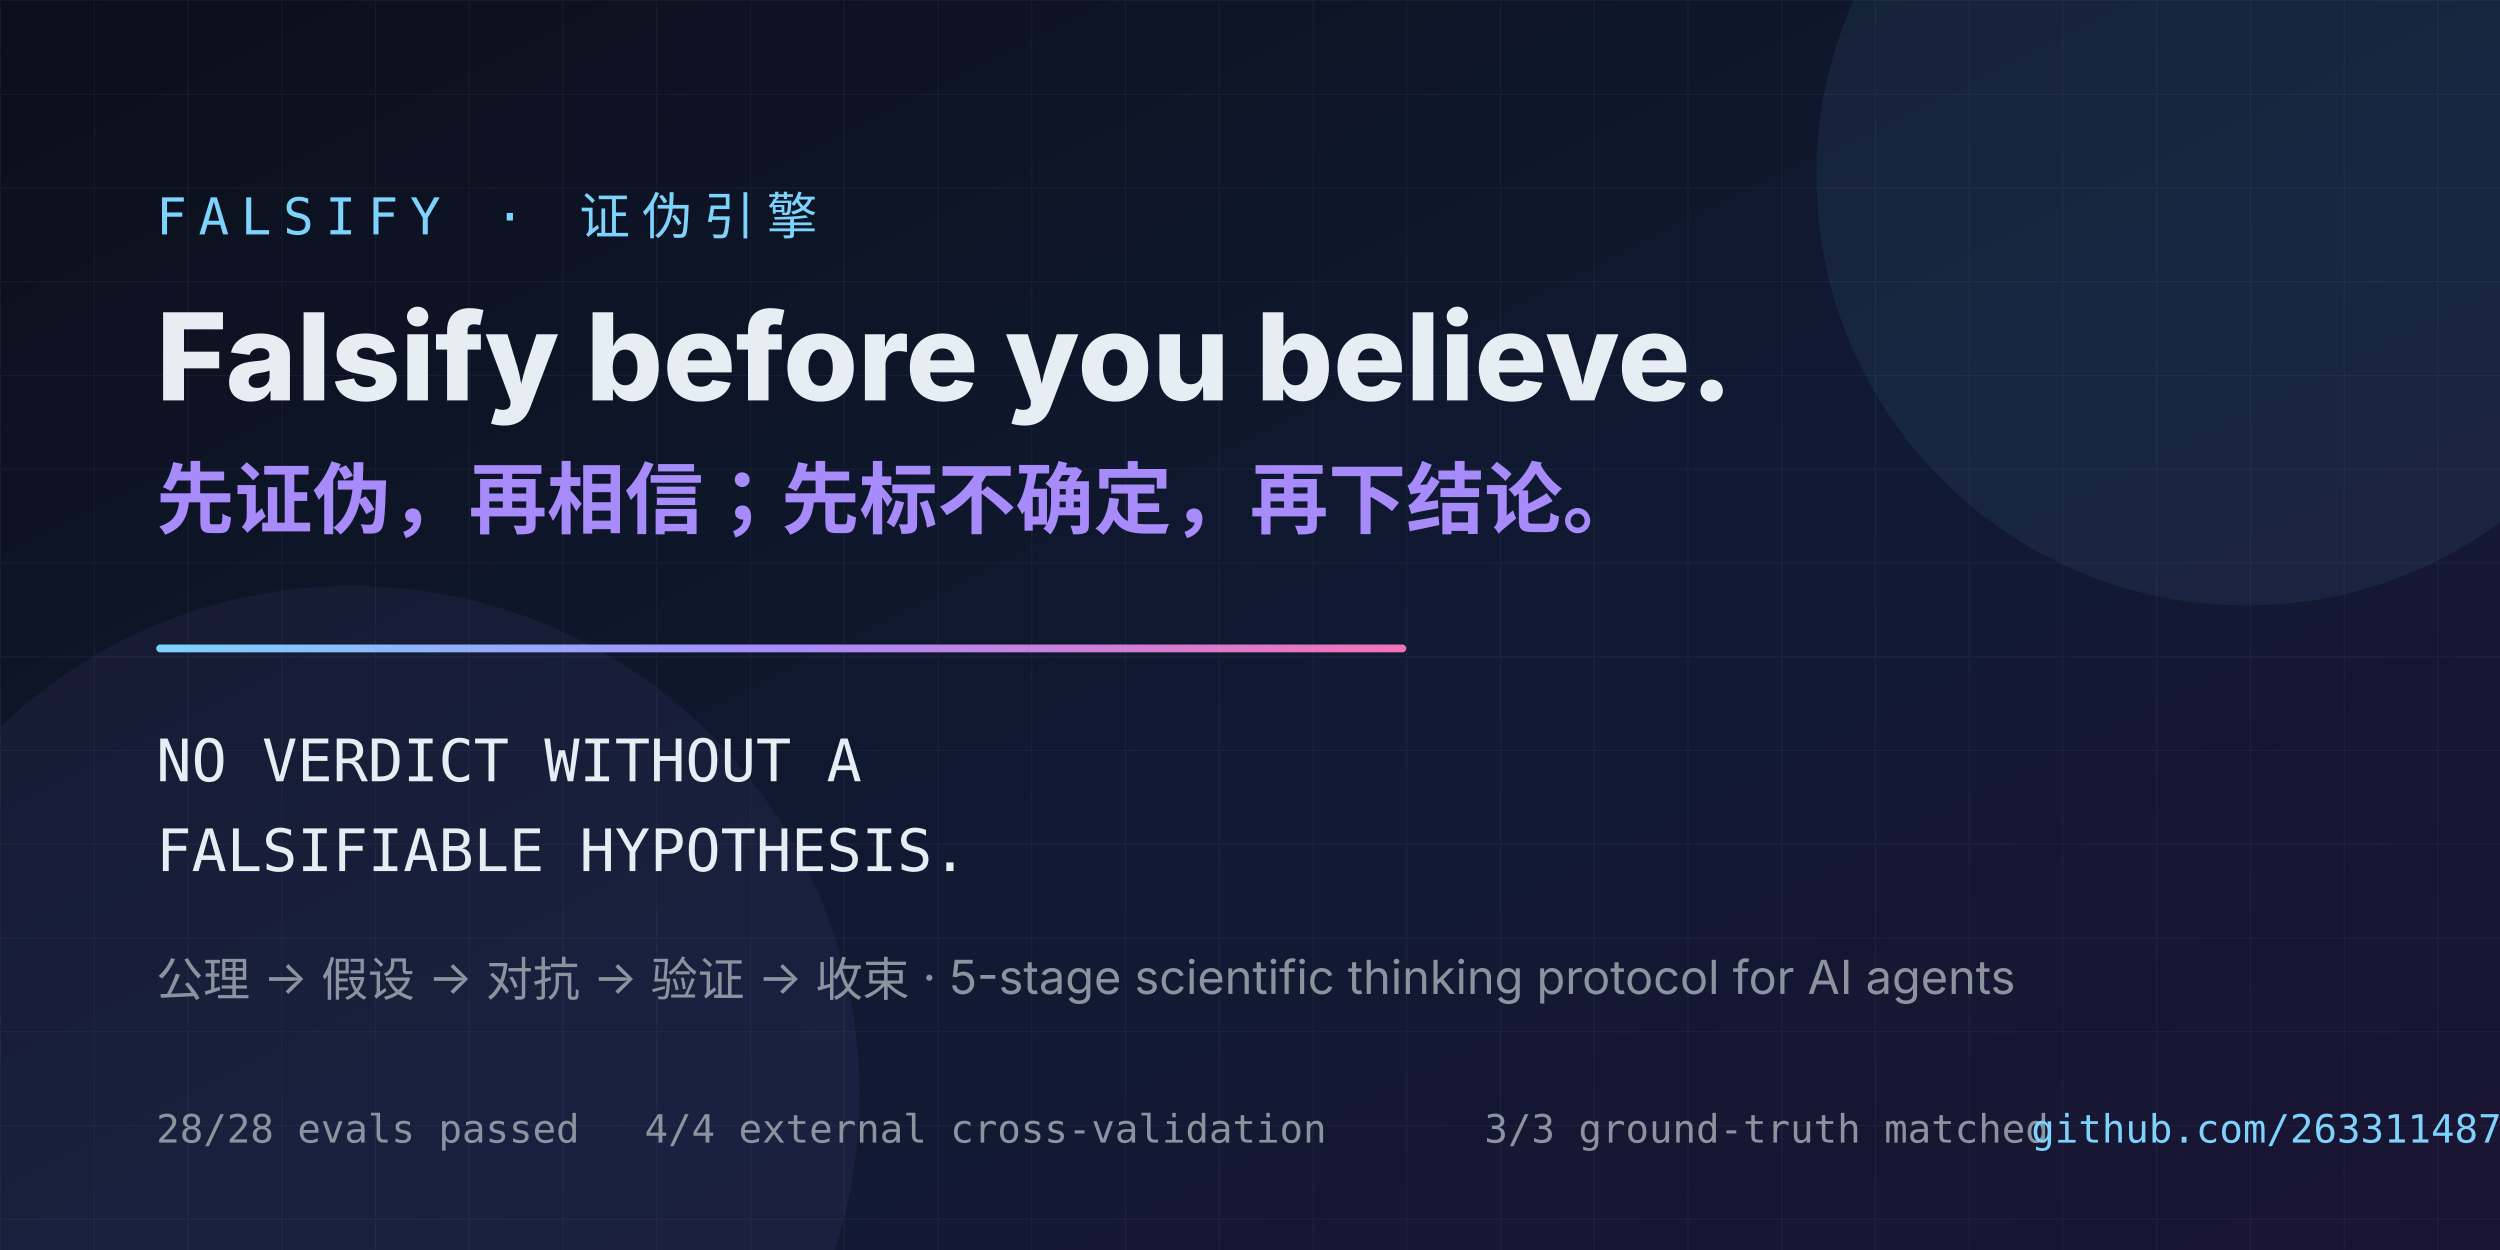
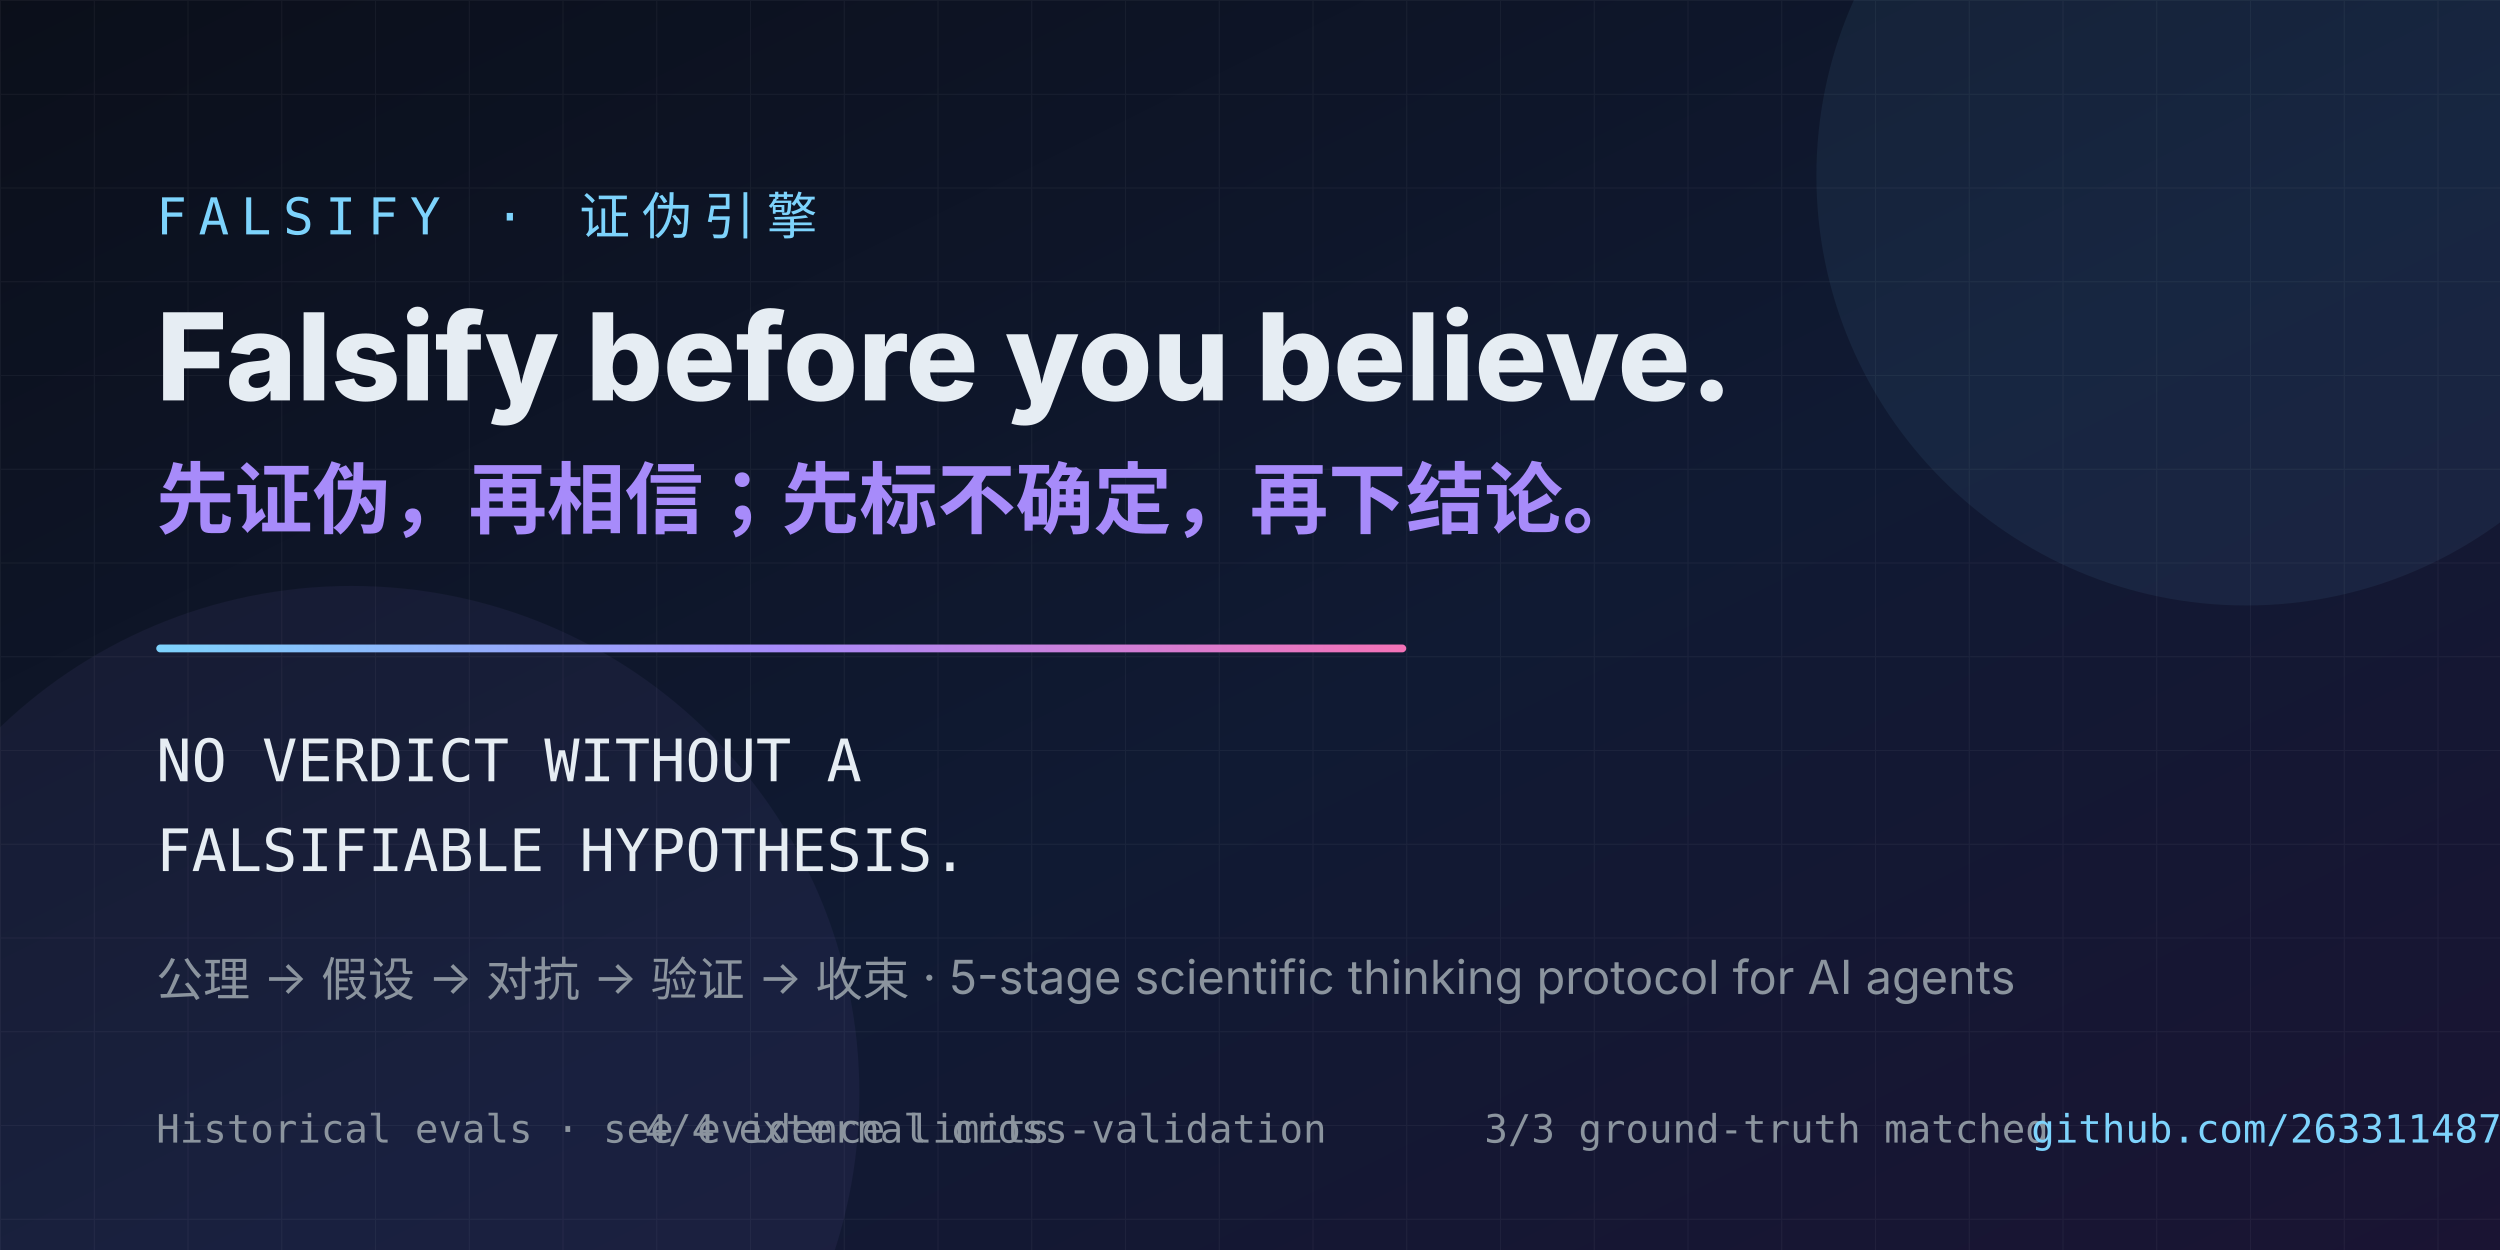
<svg xmlns="http://www.w3.org/2000/svg" width="1280" height="640" viewBox="0 0 1280 640">
  <defs>
    <linearGradient id="bg" x1="0" y1="0" x2="1" y2="1">
      <stop offset="0" stop-color="#0b0f1a" />
      <stop offset="0.55" stop-color="#101a33" />
      <stop offset="1" stop-color="#1a1433" />
    </linearGradient>
    <linearGradient id="accent" x1="0" y1="0" x2="1" y2="0">
      <stop offset="0" stop-color="#7dd3fc" />
      <stop offset="0.5" stop-color="#a78bfa" />
      <stop offset="1" stop-color="#f472b6" />
    </linearGradient>
    <pattern id="grid" width="48" height="48" patternUnits="userSpaceOnUse">
      <path d="M 48 0 L 0 0 0 48" fill="none" stroke="#ffffff" stroke-opacity="0.045" stroke-width="1" />
    </pattern>
  </defs>
  <rect width="1280" height="640" fill="url(#bg)" />
  <rect width="1280" height="640" fill="url(#grid)" />
  <circle cx="1150" cy="90" r="220" fill="#7dd3fc" opacity="0.07" />
  <circle cx="180" cy="560" r="260" fill="#a78bfa" opacity="0.06" />
  <text x="80" y="120" font-family="ui-monospace, SFMono-Regular, Menlo, monospace" font-size="26" letter-spacing="6" fill="#7dd3fc">FALSIFY · 证伪引擎</text>
  <text x="80" y="205" font-family="-apple-system, BlinkMacSystemFont, 'Segoe UI', sans-serif" font-size="62" font-weight="800" fill="#e6edf3">Falsify before you believe.</text>
  <text x="80" y="270" font-family="-apple-system, BlinkMacSystemFont, 'Segoe UI', 'PingFang SC', sans-serif" font-size="40" font-weight="600" fill="#a78bfa">先证伪，再相信；先标不确定，再下结论。</text>
  <rect x="80" y="330" width="640" height="4" rx="2" fill="url(#accent)" />
  <text x="80" y="400" font-family="ui-monospace, SFMono-Regular, Menlo, monospace" font-size="30" fill="#e6edf3">NO VERDICT WITHOUT A</text>
  <text x="80" y="446" font-family="ui-monospace, SFMono-Regular, Menlo, monospace" font-size="30" fill="#e6edf3">FALSIFIABLE HYPOTHESIS.</text>
  <text x="80" y="510" font-family="-apple-system, BlinkMacSystemFont, 'Segoe UI', 'PingFang SC', sans-serif" font-size="24" fill="#8b949e">公理 → 假设 → 对抗 → 验证 → 收束 · 5-stage scientific thinking protocol for AI agents</text>
  <g font-family="ui-monospace, SFMono-Regular, Menlo, monospace" font-size="20" fill="#8b949e">
-     <text x="80" y="585">28/28 evals passed</text>
+     <text x="80" y="585">Historical evals · see evidence limits</text>
    <text x="330" y="585">4/4 external cross-validation</text>
    <text x="760" y="585">3/3 ground-truth matched</text>
  </g>
  <text x="1040" y="585" font-family="ui-monospace, SFMono-Regular, Menlo, monospace" font-size="20" fill="#7dd3fc">github.com/263311487-ux/falsify</text>
</svg>
